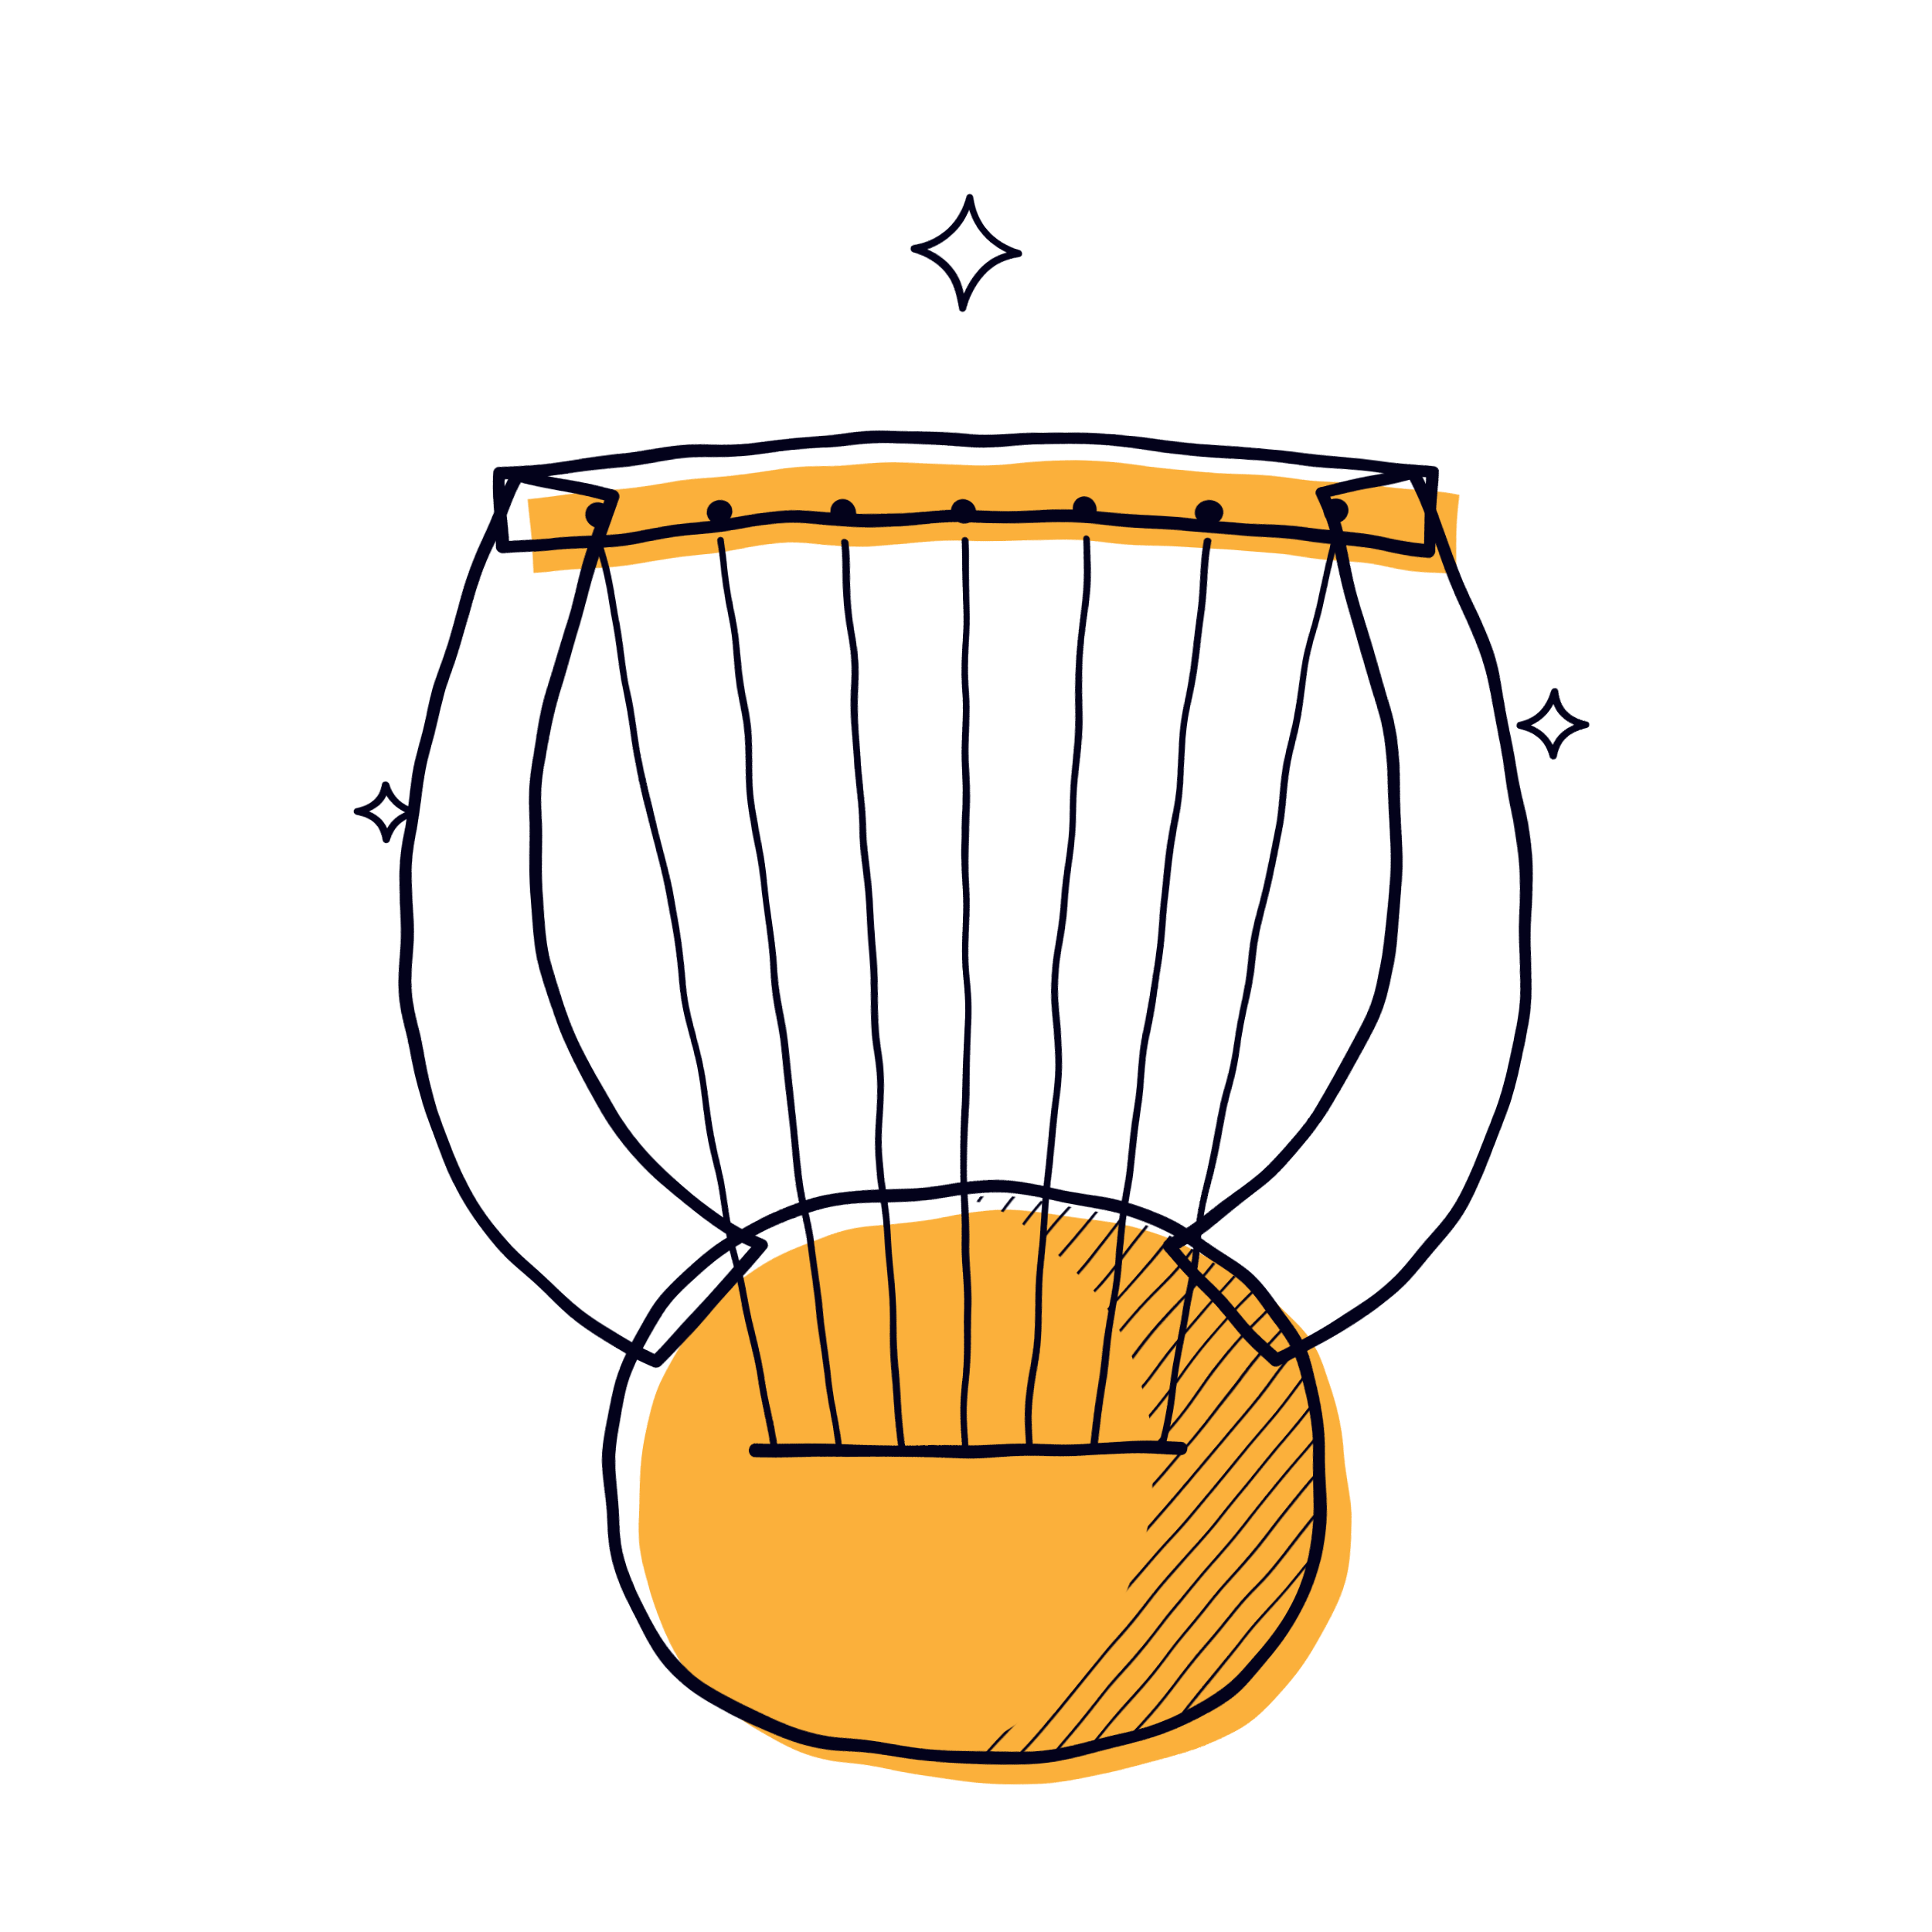
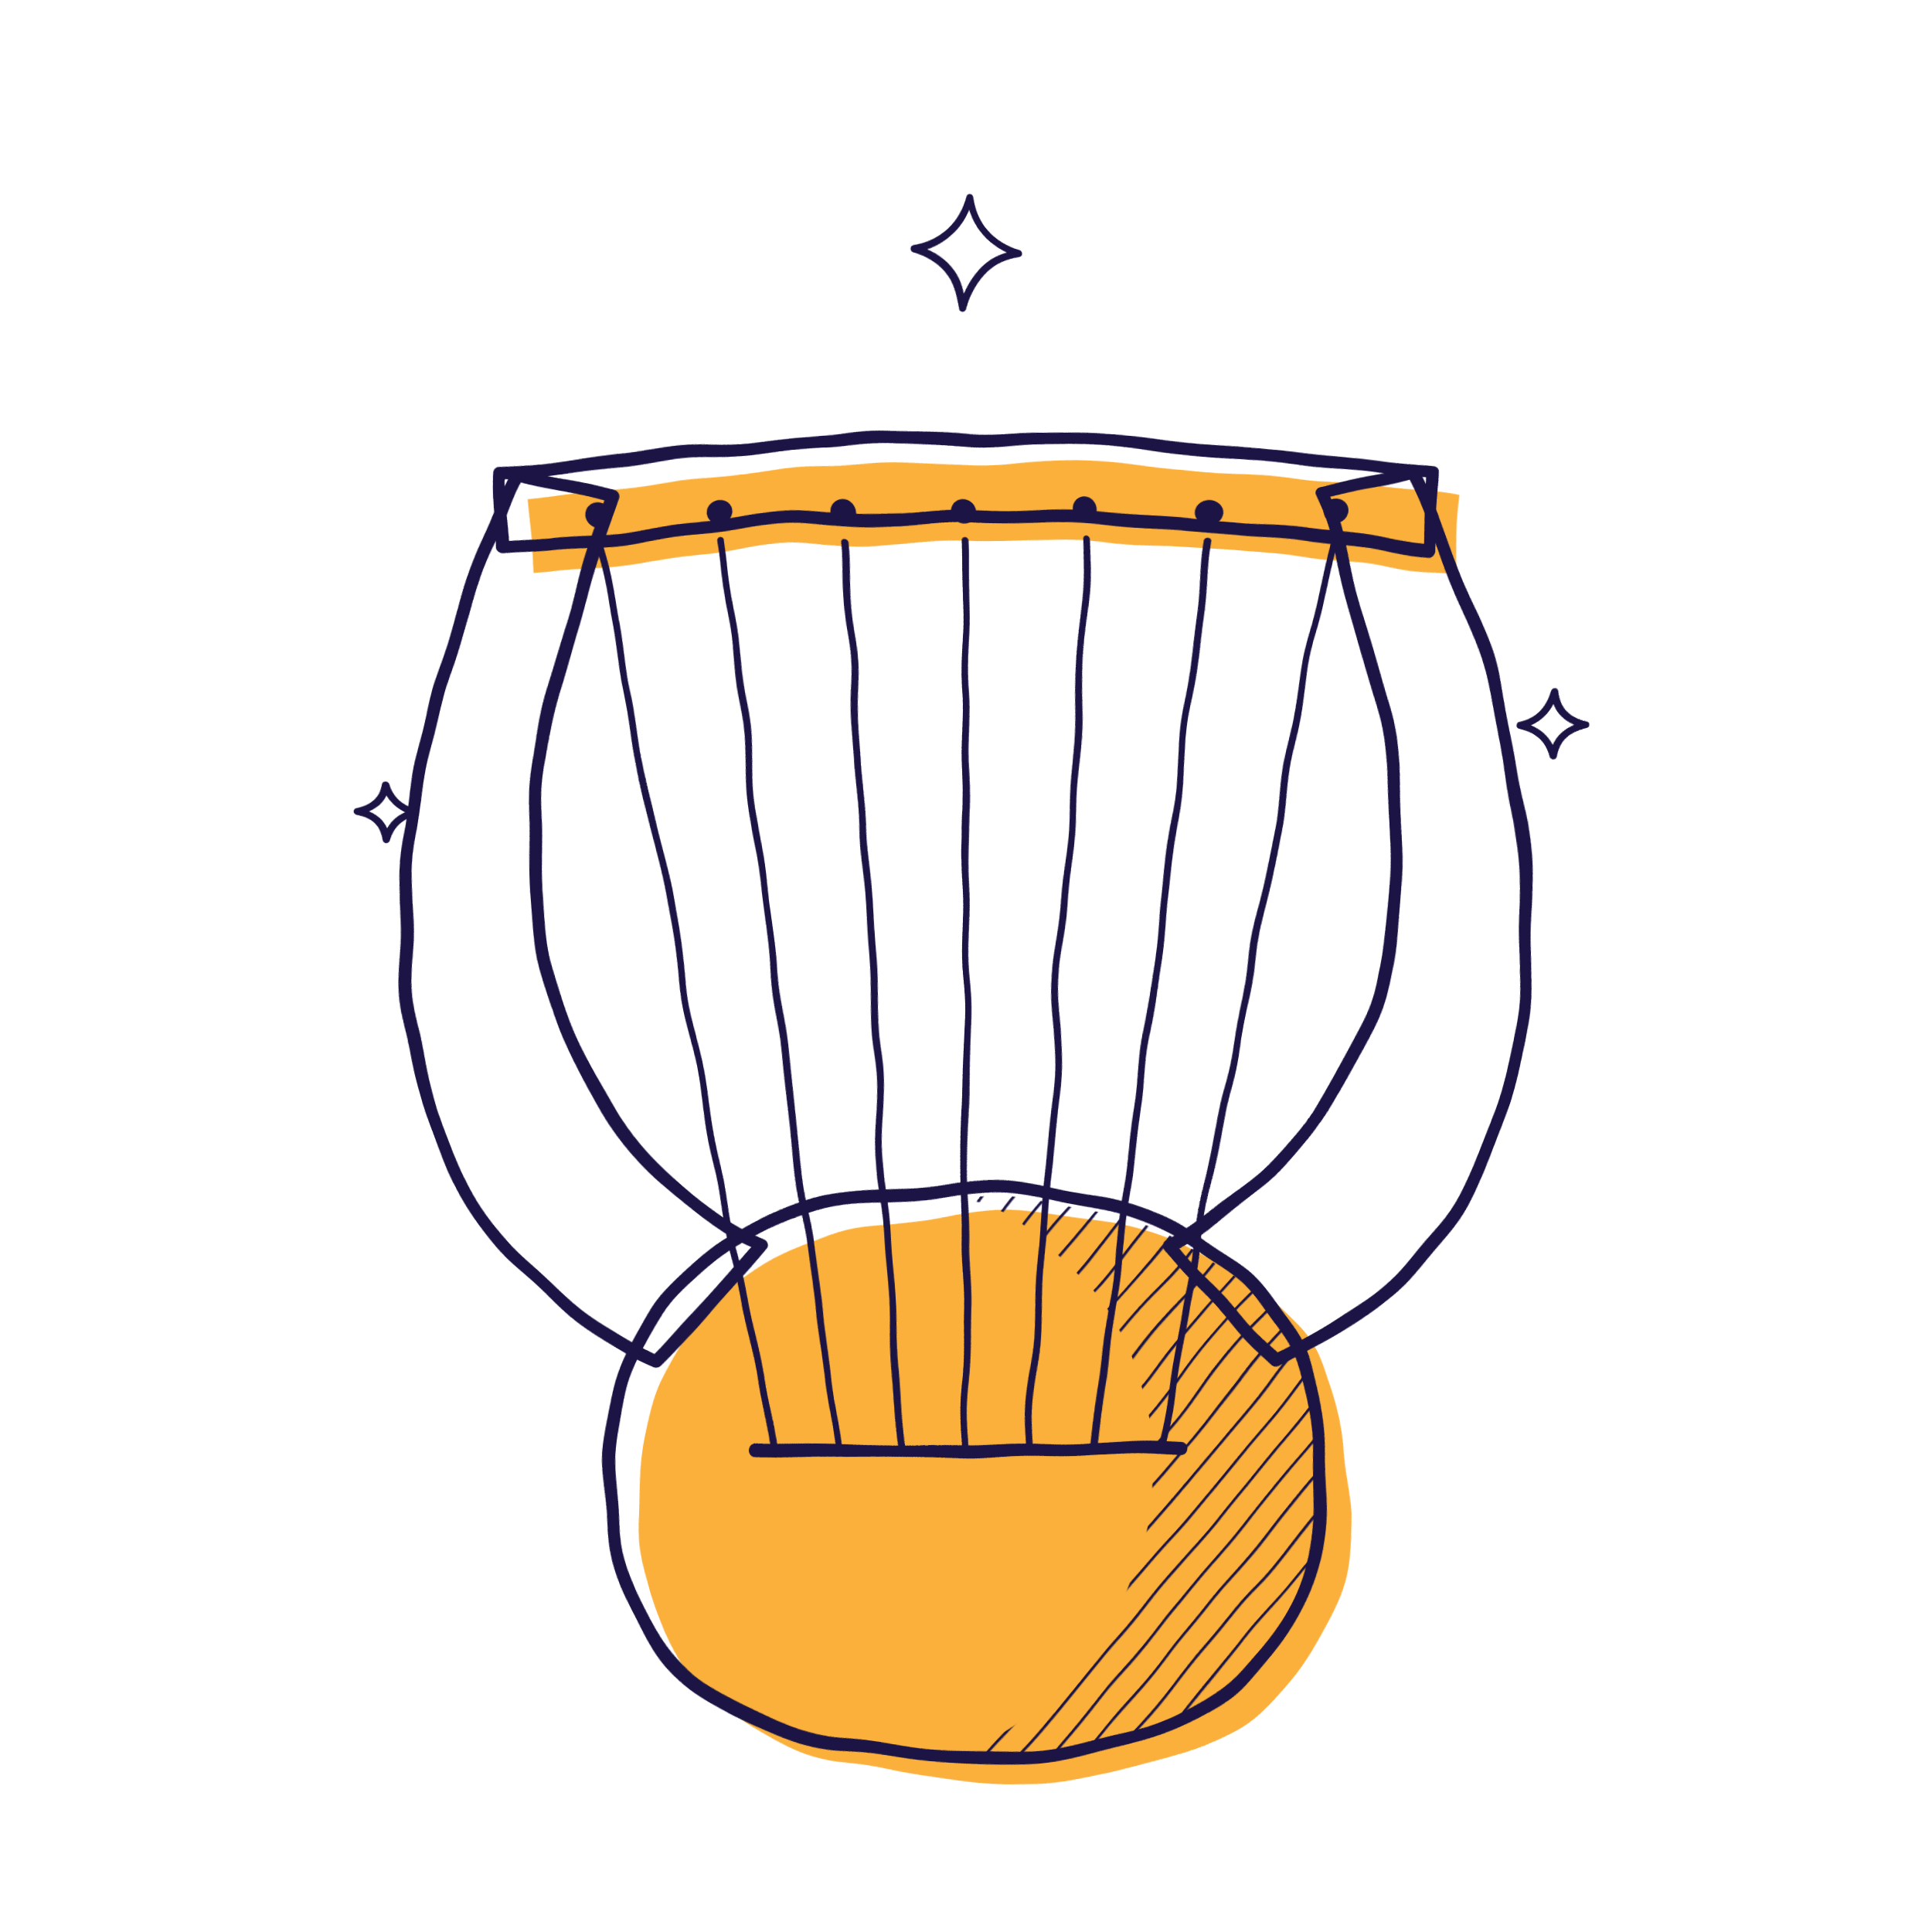
<svg xmlns="http://www.w3.org/2000/svg" viewBox="0 0 400 400" width="800" height="800">
  <defs>
    <filter id="mano" x="-4%" y="-4%" width="108%" height="108%">
      <feTurbulence type="fractalNoise" baseFrequency="0.035" numOctaves="2" seed="7" result="n" />
      <feDisplacementMap in="SourceGraphic" in2="n" scale="3.4" xChannelSelector="R" yChannelSelector="G" />
    </filter>
    <pattern id="trama" width="5" height="5" patternUnits="userSpaceOnUse" patternTransform="rotate(40)">
-       <line x1="0" y1="0" x2="0" y2="5" stroke="#03021b" stroke-width="1.1" />
+       <line x1="0" y1="0" x2="0" y2="5" stroke="#1b1444" stroke-width="1.1" />
    </pattern>
  </defs>
  <g filter="url(#mano)">
    <g transform="translate(6 5)" fill="#fbb03b" stroke="none">
      <path d="M126,308 C126,270 150,246 200,246 C250,246 274,270 274,308 C274,346 244,364 200,364 C156,364 126,346 126,308 Z" />
      <path d="M104,98 Q200,84 296,98 L296,114 Q200,100 104,114 Z" />
    </g>
    <g fill="url(#trama)" stroke="none">
      <path d="M200,248 C250,248 274,272 274,308 C274,346 244,364 200,364 C226,348 238,330 238,308 C238,276 224,258 200,248 Z" />
    </g>
-     <g fill="none" stroke="#03021b" stroke-linecap="round" stroke-linejoin="round">
+     <g fill="none" stroke="#1b1444" stroke-linecap="round" stroke-linejoin="round">
      <path d="M126,308 C126,270 150,246 200,246 C250,246 274,270 274,308 C274,346 244,364 200,364 C156,364 126,346 126,308 Z" stroke-width="2.6" />
      <path d="M136,282 C72,254 72,170 108,98 L127,102 C100,172 104,230 158,258 Z" stroke-width="2.6" />
      <path d="M264,282 C328,254 328,170 292,98 L273,102 C300,172 296,230 242,258 Z" stroke-width="2.6" />
      <path d="M104,98 Q200,84 296,98 L296,114 Q200,100 104,114 Z" stroke-width="2.6" />
      <path d="M156,300 L244,300" stroke-width="2.6" />
      <path d="M124,112 L160,300" stroke-width="1.4" />
      <path d="M149.3,112 L173.3,300" stroke-width="1.4" />
      <path d="M174.6,112 L186.6,300" stroke-width="1.4" />
      <path d="M199.9,112 L199.9,300" stroke-width="1.4" />
      <path d="M225.2,112 L213.2,300" stroke-width="1.4" />
      <path d="M250.5,112 L226.5,300" stroke-width="1.4" />
      <path d="M275.8,112 L239.8,300" stroke-width="1.4" />
    </g>
-     <g fill="#03021b" stroke="none">
+     <g fill="#1b1444" stroke="none">
      <path d="M121.4,106 a2.6,2.6 0 1,0 5.2,0 a2.6,2.6 0 1,0 -5.2,0 Z" />
      <path d="M146.7,106 a2.6,2.6 0 1,0 5.2,0 a2.6,2.6 0 1,0 -5.2,0 Z" />
      <path d="M172,106 a2.6,2.6 0 1,0 5.2,0 a2.6,2.6 0 1,0 -5.2,0 Z" />
      <path d="M197.3,106 a2.6,2.6 0 1,0 5.2,0 a2.6,2.6 0 1,0 -5.2,0 Z" />
      <path d="M222.6,106 a2.6,2.6 0 1,0 5.2,0 a2.6,2.6 0 1,0 -5.2,0 Z" />
      <path d="M247.9,106 a2.6,2.6 0 1,0 5.2,0 a2.6,2.6 0 1,0 -5.2,0 Z" />
      <path d="M273.2,106 a2.6,2.6 0 1,0 5.2,0 a2.6,2.6 0 1,0 -5.2,0 Z" />
    </g>
-     <g fill="none" stroke="#03021b" stroke-width="1.5" stroke-linecap="round" stroke-linejoin="round">
+     <g fill="none" stroke="#1b1444" stroke-width="1.5" stroke-linecap="round" stroke-linejoin="round">
      <path d="M200,41 Q201.98,50.02 211,52 Q201.98,53.98 200,63 Q198.02,53.98 189,52 Q198.02,50.02 200,41 Z" />
      <path d="M322,143 Q323.26,148.74 329,150 Q323.26,151.26 322,157 Q320.74,151.26 315,150 Q320.74,148.74 322,143 Z" />
      <path d="M80,162 Q81.08,166.92 86,168 Q81.08,169.08 80,174 Q78.92,169.08 74,168 Q78.92,166.92 80,162 Z" />
    </g>
  </g>
</svg>
